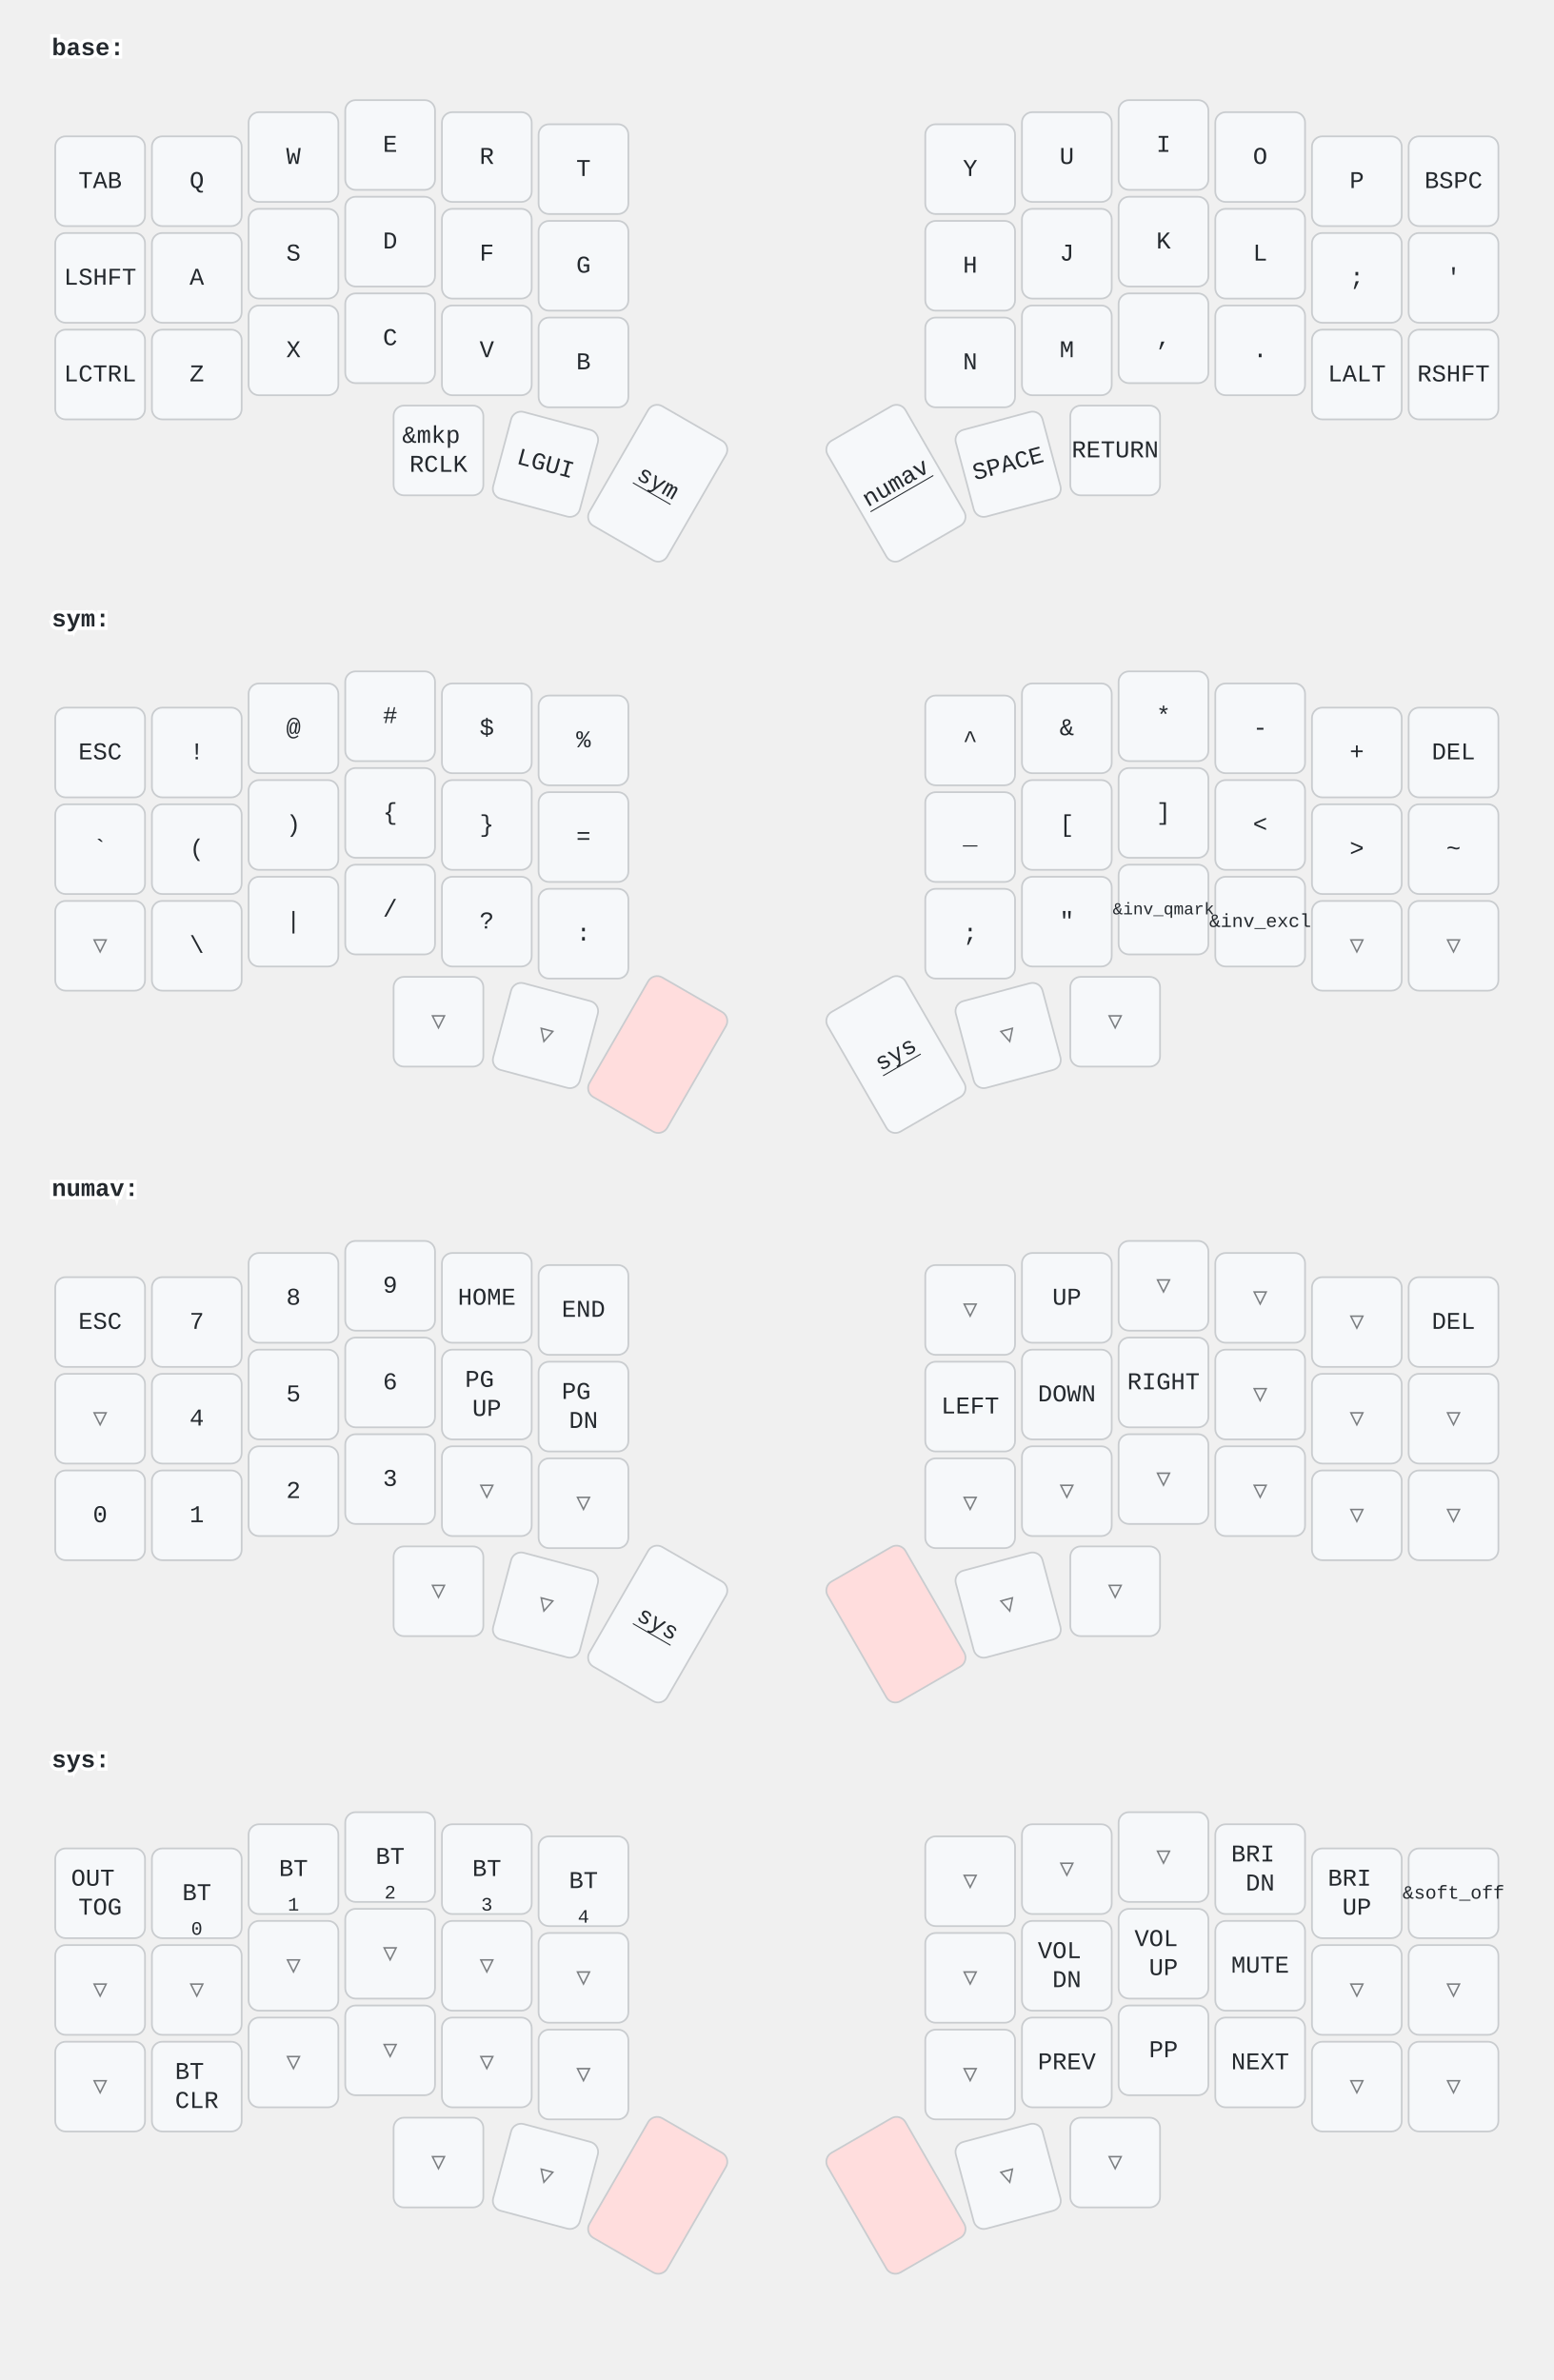
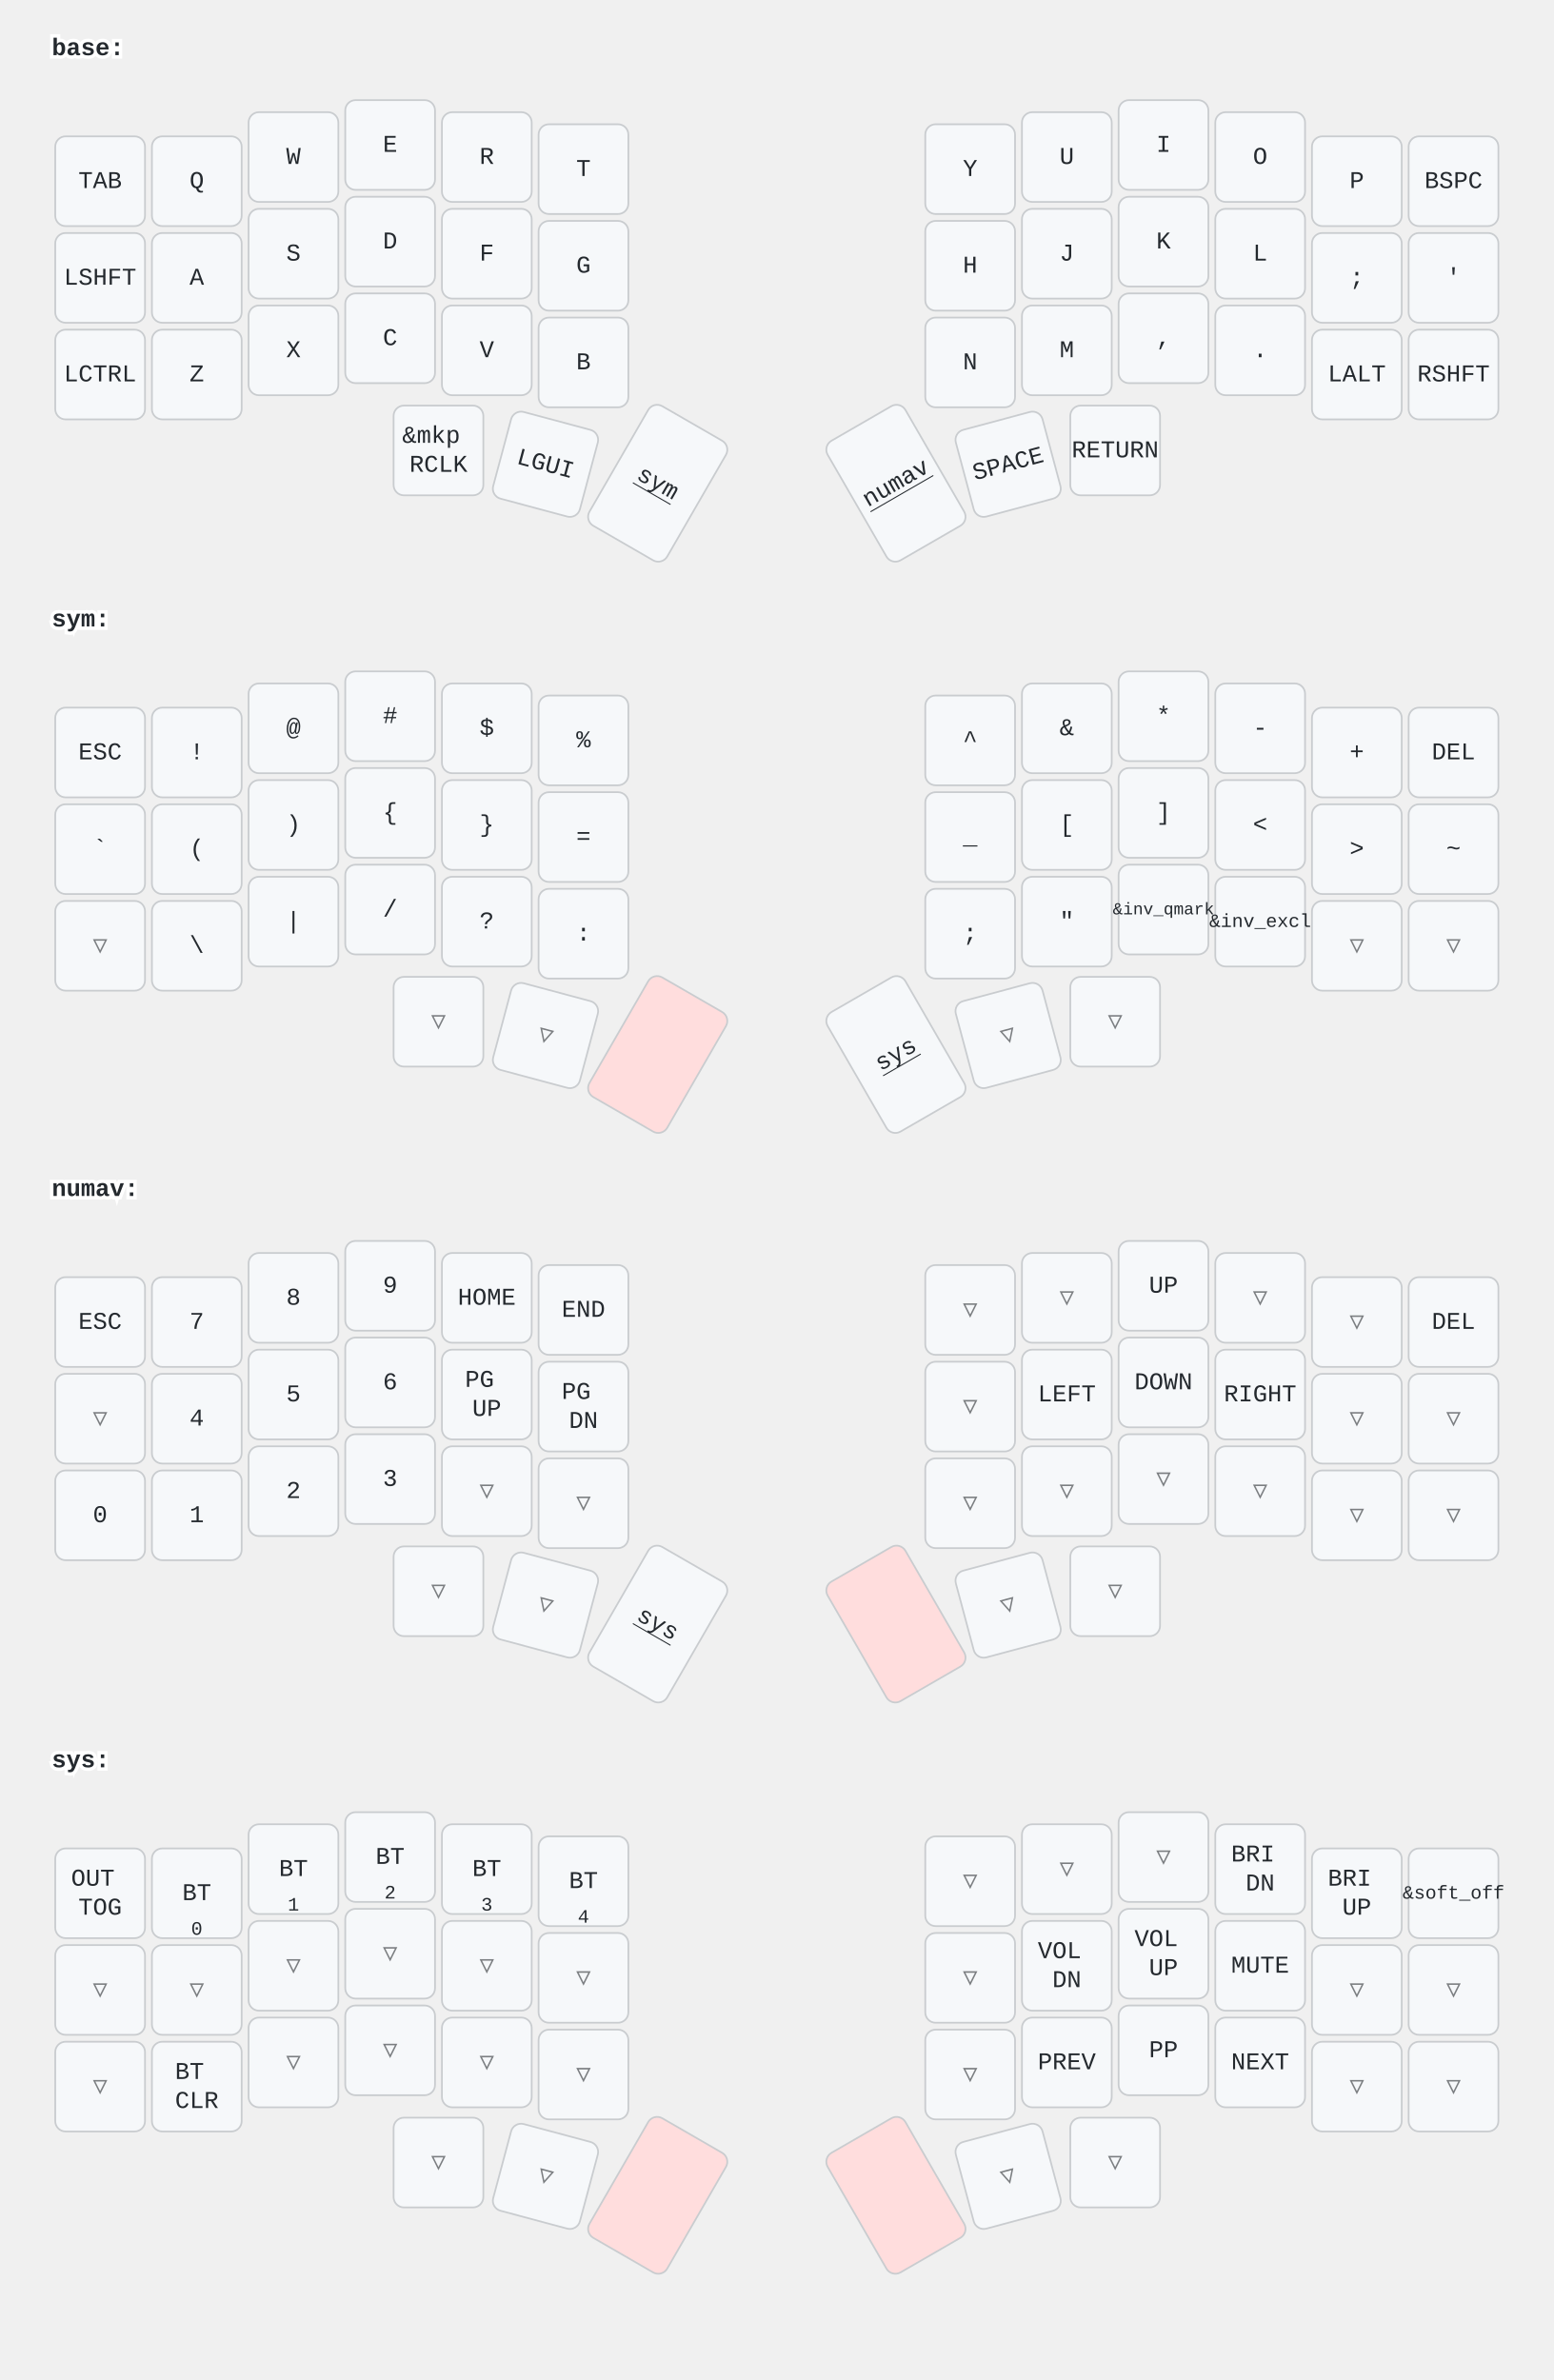
<svg xmlns="http://www.w3.org/2000/svg" width="900" height="1379" viewBox="0 0 900 1379" class="keymap">
  <style>/* inherit to force styles through use tags */
svg path {
    fill: inherit;
}

/* font and background color specifications */
svg.keymap {
    font-family: SFMono-Regular,Consolas,Liberation Mono,Menlo,monospace;
    font-size: 14px;
    font-kerning: normal;
    text-rendering: optimizeLegibility;
    fill: #24292e;
}

/* default key styling */
rect.key {
    fill: #f6f8fa;
}

rect.key, rect.combo {
    stroke: #c9cccf;
    stroke-width: 1;
}

/* default key side styling, only used is draw_key_sides is set */
rect.side {
    filter: brightness(90%);
}

/* color accent for combo boxes */
rect.combo, rect.combo-separate {
    fill: #cdf;
}

/* color accent for held keys */
rect.held, rect.combo.held {
    fill: #fdd;
}

/* color accent for ghost (optional) keys */
rect.ghost, rect.combo.ghost {
    stroke-dasharray: 4, 4;
    stroke-width: 2;
}

text {
    text-anchor: middle;
    dominant-baseline: middle;
}

/* styling for layer labels */
text.label {
    font-weight: bold;
    text-anchor: start;
    stroke: white;
    stroke-width: 4;
    paint-order: stroke;
}

/* styling for optional footer */
text.footer {
    text-anchor: end;
    dominant-baseline: auto;
    stroke: white;
    stroke-width: 4;
    paint-order: stroke;
}

/* styling for combo tap, and key non-tap label text */
- text.combo, text.hold, text.shifted, text.left, text.right {
+ text.combo, text.hold, text.shifted, text.left, text.right, text.tl, text.tr, text.bl, text.br {
    font-size: 11px;
}

- text.hold {
+ text.hold, text.bl, text.br {
    text-anchor: middle;
    dominant-baseline: auto;
}

- text.shifted {
+ text.shifted, text.tl, text.tr {
    text-anchor: middle;
    dominant-baseline: hanging;
}

- text.left {
+ text.left, text.tl, text.bl {
    text-anchor: start;
}

- text.right {
+ text.right, text.tr, text.br {
    text-anchor: end;
}

text.layer-activator {
    text-decoration: underline;
}

/* styling for hold/shifted label text in combo box */
text.combo.hold, text.combo.shifted, text.combo.left, text.combo.right {
    font-size: 8px;
}

/* lighter symbol for transparent keys */
text.trans {
    fill: #7b7e81;
}

/* styling for combo dendrons */
path.combo {
    stroke-width: 1;
    stroke: gray;
    fill: none;
}

/* Start Tabler Icons Cleanup */
/* cannot use height/width with glyphs */
.icon-tabler &gt; path {
    fill: inherit;
    stroke: inherit;
    stroke-width: 2;
}
/* hide tabler's default box */
.icon-tabler &gt; path[stroke="none"][fill="none"] {
    visibility: hidden;
}
/* End Tabler Icons Cleanup */
</style>
  <g transform="translate(30, 0)" class="layer-base">
    <text x="0" y="28" class="label" id="base">base:</text>
    <g transform="translate(0, 56)">
      <g transform="translate(28, 49)" class="key keypos-0">
        <rect rx="6" ry="6" x="-26" y="-26" width="52" height="52" class="key" />
        <text x="0" y="0" class="key tap">TAB</text>
      </g>
      <g transform="translate(84, 49)" class="key keypos-1">
        <rect rx="6" ry="6" x="-26" y="-26" width="52" height="52" class="key" />
        <text x="0" y="0" class="key tap">Q</text>
      </g>
      <g transform="translate(140, 35)" class="key keypos-2">
        <rect rx="6" ry="6" x="-26" y="-26" width="52" height="52" class="key" />
        <text x="0" y="0" class="key tap">W</text>
      </g>
      <g transform="translate(196, 28)" class="key keypos-3">
        <rect rx="6" ry="6" x="-26" y="-26" width="52" height="52" class="key" />
        <text x="0" y="0" class="key tap">E</text>
      </g>
      <g transform="translate(252, 35)" class="key keypos-4">
        <rect rx="6" ry="6" x="-26" y="-26" width="52" height="52" class="key" />
        <text x="0" y="0" class="key tap">R</text>
      </g>
      <g transform="translate(308, 42)" class="key keypos-5">
        <rect rx="6" ry="6" x="-26" y="-26" width="52" height="52" class="key" />
        <text x="0" y="0" class="key tap">T</text>
      </g>
      <g transform="translate(532, 42)" class="key keypos-6">
        <rect rx="6" ry="6" x="-26" y="-26" width="52" height="52" class="key" />
        <text x="0" y="0" class="key tap">Y</text>
      </g>
      <g transform="translate(588, 35)" class="key keypos-7">
        <rect rx="6" ry="6" x="-26" y="-26" width="52" height="52" class="key" />
        <text x="0" y="0" class="key tap">U</text>
      </g>
      <g transform="translate(644, 28)" class="key keypos-8">
        <rect rx="6" ry="6" x="-26" y="-26" width="52" height="52" class="key" />
        <text x="0" y="0" class="key tap">I</text>
      </g>
      <g transform="translate(700, 35)" class="key keypos-9">
        <rect rx="6" ry="6" x="-26" y="-26" width="52" height="52" class="key" />
        <text x="0" y="0" class="key tap">O</text>
      </g>
      <g transform="translate(756, 49)" class="key keypos-10">
        <rect rx="6" ry="6" x="-26" y="-26" width="52" height="52" class="key" />
        <text x="0" y="0" class="key tap">P</text>
      </g>
      <g transform="translate(812, 49)" class="key keypos-11">
        <rect rx="6" ry="6" x="-26" y="-26" width="52" height="52" class="key" />
        <text x="0" y="0" class="key tap">BSPC</text>
      </g>
      <g transform="translate(28, 105)" class="key keypos-12">
        <rect rx="6" ry="6" x="-26" y="-26" width="52" height="52" class="key" />
        <text x="0" y="0" class="key tap">LSHFT</text>
      </g>
      <g transform="translate(84, 105)" class="key keypos-13">
        <rect rx="6" ry="6" x="-26" y="-26" width="52" height="52" class="key" />
        <text x="0" y="0" class="key tap">A</text>
      </g>
      <g transform="translate(140, 91)" class="key keypos-14">
        <rect rx="6" ry="6" x="-26" y="-26" width="52" height="52" class="key" />
        <text x="0" y="0" class="key tap">S</text>
      </g>
      <g transform="translate(196, 84)" class="key keypos-15">
        <rect rx="6" ry="6" x="-26" y="-26" width="52" height="52" class="key" />
        <text x="0" y="0" class="key tap">D</text>
      </g>
      <g transform="translate(252, 91)" class="key keypos-16">
        <rect rx="6" ry="6" x="-26" y="-26" width="52" height="52" class="key" />
        <text x="0" y="0" class="key tap">F</text>
      </g>
      <g transform="translate(308, 98)" class="key keypos-17">
        <rect rx="6" ry="6" x="-26" y="-26" width="52" height="52" class="key" />
        <text x="0" y="0" class="key tap">G</text>
      </g>
      <g transform="translate(532, 98)" class="key keypos-18">
        <rect rx="6" ry="6" x="-26" y="-26" width="52" height="52" class="key" />
        <text x="0" y="0" class="key tap">H</text>
      </g>
      <g transform="translate(588, 91)" class="key keypos-19">
        <rect rx="6" ry="6" x="-26" y="-26" width="52" height="52" class="key" />
        <text x="0" y="0" class="key tap">J</text>
      </g>
      <g transform="translate(644, 84)" class="key keypos-20">
        <rect rx="6" ry="6" x="-26" y="-26" width="52" height="52" class="key" />
        <text x="0" y="0" class="key tap">K</text>
      </g>
      <g transform="translate(700, 91)" class="key keypos-21">
        <rect rx="6" ry="6" x="-26" y="-26" width="52" height="52" class="key" />
        <text x="0" y="0" class="key tap">L</text>
      </g>
      <g transform="translate(756, 105)" class="key keypos-22">
        <rect rx="6" ry="6" x="-26" y="-26" width="52" height="52" class="key" />
        <text x="0" y="0" class="key tap">;</text>
      </g>
      <g transform="translate(812, 105)" class="key keypos-23">
        <rect rx="6" ry="6" x="-26" y="-26" width="52" height="52" class="key" />
        <text x="0" y="0" class="key tap">'</text>
      </g>
      <g transform="translate(28, 161)" class="key keypos-24">
        <rect rx="6" ry="6" x="-26" y="-26" width="52" height="52" class="key" />
        <text x="0" y="0" class="key tap">LCTRL</text>
      </g>
      <g transform="translate(84, 161)" class="key keypos-25">
        <rect rx="6" ry="6" x="-26" y="-26" width="52" height="52" class="key" />
        <text x="0" y="0" class="key tap">Z</text>
      </g>
      <g transform="translate(140, 147)" class="key keypos-26">
        <rect rx="6" ry="6" x="-26" y="-26" width="52" height="52" class="key" />
        <text x="0" y="0" class="key tap">X</text>
      </g>
      <g transform="translate(196, 140)" class="key keypos-27">
        <rect rx="6" ry="6" x="-26" y="-26" width="52" height="52" class="key" />
        <text x="0" y="0" class="key tap">C</text>
      </g>
      <g transform="translate(252, 147)" class="key keypos-28">
        <rect rx="6" ry="6" x="-26" y="-26" width="52" height="52" class="key" />
        <text x="0" y="0" class="key tap">V</text>
      </g>
      <g transform="translate(308, 154)" class="key keypos-29">
        <rect rx="6" ry="6" x="-26" y="-26" width="52" height="52" class="key" />
        <text x="0" y="0" class="key tap">B</text>
      </g>
      <g transform="translate(532, 154)" class="key keypos-30">
        <rect rx="6" ry="6" x="-26" y="-26" width="52" height="52" class="key" />
        <text x="0" y="0" class="key tap">N</text>
      </g>
      <g transform="translate(588, 147)" class="key keypos-31">
        <rect rx="6" ry="6" x="-26" y="-26" width="52" height="52" class="key" />
        <text x="0" y="0" class="key tap">M</text>
      </g>
      <g transform="translate(644, 140)" class="key keypos-32">
        <rect rx="6" ry="6" x="-26" y="-26" width="52" height="52" class="key" />
        <text x="0" y="0" class="key tap">,</text>
      </g>
      <g transform="translate(700, 147)" class="key keypos-33">
        <rect rx="6" ry="6" x="-26" y="-26" width="52" height="52" class="key" />
        <text x="0" y="0" class="key tap">.</text>
      </g>
      <g transform="translate(756, 161)" class="key keypos-34">
        <rect rx="6" ry="6" x="-26" y="-26" width="52" height="52" class="key" />
        <text x="0" y="0" class="key tap">LALT</text>
      </g>
      <g transform="translate(812, 161)" class="key keypos-35">
        <rect rx="6" ry="6" x="-26" y="-26" width="52" height="52" class="key" />
        <text x="0" y="0" class="key tap">RSHFT</text>
      </g>
      <g transform="translate(224, 205)" class="key keypos-36">
        <rect rx="6" ry="6" x="-26" y="-26" width="52" height="52" class="key" />
        <text x="0" y="0" class="key tap">
          <tspan x="0" dy="-0.6em">&amp;mkp</tspan>
          <tspan x="0" dy="1.2em">RCLK</tspan>
        </text>
      </g>
      <g transform="translate(286, 213) rotate(15.0)" class="key keypos-37">
        <rect rx="6" ry="6" x="-26" y="-26" width="52" height="52" class="key" />
        <text x="0" y="0" class="key tap">LGUI</text>
      </g>
      <g transform="translate(351, 224) rotate(30.0)" class="key keypos-38">
        <rect rx="6" ry="6" x="-26" y="-40" width="52" height="80" class="key" />
        <a href="#sym">
          <text x="0" y="0" class="key tap layer-activator">sym</text>
        </a>
      </g>
      <g transform="translate(489, 224) rotate(-30.0)" class="key keypos-39">
        <rect rx="6" ry="6" x="-26" y="-40" width="52" height="80" class="key" />
        <a href="#numav">
          <text x="0" y="0" class="key tap layer-activator">numav</text>
        </a>
      </g>
      <g transform="translate(554, 213) rotate(-15.0)" class="key keypos-40">
        <rect rx="6" ry="6" x="-26" y="-26" width="52" height="52" class="key" />
        <text x="0" y="0" class="key tap">SPACE</text>
      </g>
      <g transform="translate(616, 205)" class="key keypos-41">
        <rect rx="6" ry="6" x="-26" y="-26" width="52" height="52" class="key" />
        <text x="0" y="0" class="key tap">RETURN</text>
      </g>
    </g>
  </g>
  <g transform="translate(30, 331)" class="layer-sym">
    <text x="0" y="28" class="label" id="sym">sym:</text>
    <g transform="translate(0, 56)">
      <g transform="translate(28, 49)" class="key keypos-0">
        <rect rx="6" ry="6" x="-26" y="-26" width="52" height="52" class="key" />
        <text x="0" y="0" class="key tap">ESC</text>
      </g>
      <g transform="translate(84, 49)" class="key keypos-1">
        <rect rx="6" ry="6" x="-26" y="-26" width="52" height="52" class="key" />
        <text x="0" y="0" class="key tap">!</text>
      </g>
      <g transform="translate(140, 35)" class="key keypos-2">
        <rect rx="6" ry="6" x="-26" y="-26" width="52" height="52" class="key" />
        <text x="0" y="0" class="key tap">@</text>
      </g>
      <g transform="translate(196, 28)" class="key keypos-3">
        <rect rx="6" ry="6" x="-26" y="-26" width="52" height="52" class="key" />
        <text x="0" y="0" class="key tap">#</text>
      </g>
      <g transform="translate(252, 35)" class="key keypos-4">
        <rect rx="6" ry="6" x="-26" y="-26" width="52" height="52" class="key" />
        <text x="0" y="0" class="key tap">$</text>
      </g>
      <g transform="translate(308, 42)" class="key keypos-5">
        <rect rx="6" ry="6" x="-26" y="-26" width="52" height="52" class="key" />
        <text x="0" y="0" class="key tap">%</text>
      </g>
      <g transform="translate(532, 42)" class="key keypos-6">
        <rect rx="6" ry="6" x="-26" y="-26" width="52" height="52" class="key" />
        <text x="0" y="0" class="key tap">^</text>
      </g>
      <g transform="translate(588, 35)" class="key keypos-7">
        <rect rx="6" ry="6" x="-26" y="-26" width="52" height="52" class="key" />
        <text x="0" y="0" class="key tap">&amp;</text>
      </g>
      <g transform="translate(644, 28)" class="key keypos-8">
        <rect rx="6" ry="6" x="-26" y="-26" width="52" height="52" class="key" />
        <text x="0" y="0" class="key tap">*</text>
      </g>
      <g transform="translate(700, 35)" class="key keypos-9">
        <rect rx="6" ry="6" x="-26" y="-26" width="52" height="52" class="key" />
        <text x="0" y="0" class="key tap">-</text>
      </g>
      <g transform="translate(756, 49)" class="key keypos-10">
        <rect rx="6" ry="6" x="-26" y="-26" width="52" height="52" class="key" />
        <text x="0" y="0" class="key tap">+</text>
      </g>
      <g transform="translate(812, 49)" class="key keypos-11">
        <rect rx="6" ry="6" x="-26" y="-26" width="52" height="52" class="key" />
        <text x="0" y="0" class="key tap">DEL</text>
      </g>
      <g transform="translate(28, 105)" class="key keypos-12">
        <rect rx="6" ry="6" x="-26" y="-26" width="52" height="52" class="key" />
        <text x="0" y="0" class="key tap">`</text>
      </g>
      <g transform="translate(84, 105)" class="key keypos-13">
        <rect rx="6" ry="6" x="-26" y="-26" width="52" height="52" class="key" />
        <text x="0" y="0" class="key tap">(</text>
      </g>
      <g transform="translate(140, 91)" class="key keypos-14">
        <rect rx="6" ry="6" x="-26" y="-26" width="52" height="52" class="key" />
        <text x="0" y="0" class="key tap">)</text>
      </g>
      <g transform="translate(196, 84)" class="key keypos-15">
        <rect rx="6" ry="6" x="-26" y="-26" width="52" height="52" class="key" />
        <text x="0" y="0" class="key tap">{</text>
      </g>
      <g transform="translate(252, 91)" class="key keypos-16">
        <rect rx="6" ry="6" x="-26" y="-26" width="52" height="52" class="key" />
        <text x="0" y="0" class="key tap">}</text>
      </g>
      <g transform="translate(308, 98)" class="key keypos-17">
        <rect rx="6" ry="6" x="-26" y="-26" width="52" height="52" class="key" />
        <text x="0" y="0" class="key tap">=</text>
      </g>
      <g transform="translate(532, 98)" class="key keypos-18">
        <rect rx="6" ry="6" x="-26" y="-26" width="52" height="52" class="key" />
        <text x="0" y="0" class="key tap">_</text>
      </g>
      <g transform="translate(588, 91)" class="key keypos-19">
        <rect rx="6" ry="6" x="-26" y="-26" width="52" height="52" class="key" />
        <text x="0" y="0" class="key tap">[</text>
      </g>
      <g transform="translate(644, 84)" class="key keypos-20">
        <rect rx="6" ry="6" x="-26" y="-26" width="52" height="52" class="key" />
        <text x="0" y="0" class="key tap">]</text>
      </g>
      <g transform="translate(700, 91)" class="key keypos-21">
        <rect rx="6" ry="6" x="-26" y="-26" width="52" height="52" class="key" />
        <text x="0" y="0" class="key tap">&lt;</text>
      </g>
      <g transform="translate(756, 105)" class="key keypos-22">
        <rect rx="6" ry="6" x="-26" y="-26" width="52" height="52" class="key" />
        <text x="0" y="0" class="key tap">&gt;</text>
      </g>
      <g transform="translate(812, 105)" class="key keypos-23">
        <rect rx="6" ry="6" x="-26" y="-26" width="52" height="52" class="key" />
        <text x="0" y="0" class="key tap">~</text>
      </g>
      <g transform="translate(28, 161)" class="key trans keypos-24">
        <rect rx="6" ry="6" x="-26" y="-26" width="52" height="52" class="key trans" />
        <text x="0" y="0" class="key trans tap">▽</text>
      </g>
      <g transform="translate(84, 161)" class="key keypos-25">
        <rect rx="6" ry="6" x="-26" y="-26" width="52" height="52" class="key" />
        <text x="0" y="0" class="key tap">\</text>
      </g>
      <g transform="translate(140, 147)" class="key keypos-26">
        <rect rx="6" ry="6" x="-26" y="-26" width="52" height="52" class="key" />
        <text x="0" y="0" class="key tap">|</text>
      </g>
      <g transform="translate(196, 140)" class="key keypos-27">
        <rect rx="6" ry="6" x="-26" y="-26" width="52" height="52" class="key" />
        <text x="0" y="0" class="key tap">/</text>
      </g>
      <g transform="translate(252, 147)" class="key keypos-28">
        <rect rx="6" ry="6" x="-26" y="-26" width="52" height="52" class="key" />
        <text x="0" y="0" class="key tap">?</text>
      </g>
      <g transform="translate(308, 154)" class="key keypos-29">
        <rect rx="6" ry="6" x="-26" y="-26" width="52" height="52" class="key" />
        <text x="0" y="0" class="key tap">:</text>
      </g>
      <g transform="translate(532, 154)" class="key keypos-30">
        <rect rx="6" ry="6" x="-26" y="-26" width="52" height="52" class="key" />
        <text x="0" y="0" class="key tap">;</text>
      </g>
      <g transform="translate(588, 147)" class="key keypos-31">
        <rect rx="6" ry="6" x="-26" y="-26" width="52" height="52" class="key" />
        <text x="0" y="0" class="key tap">"</text>
      </g>
      <g transform="translate(644, 140)" class="key keypos-32">
        <rect rx="6" ry="6" x="-26" y="-26" width="52" height="52" class="key" />
        <text x="0" y="0" class="key tap">
          <tspan style="font-size: 70%">&amp;inv_qmark</tspan>
        </text>
      </g>
      <g transform="translate(700, 147)" class="key keypos-33">
        <rect rx="6" ry="6" x="-26" y="-26" width="52" height="52" class="key" />
        <text x="0" y="0" class="key tap">
          <tspan style="font-size: 78%">&amp;inv_excl</tspan>
        </text>
      </g>
      <g transform="translate(756, 161)" class="key trans keypos-34">
        <rect rx="6" ry="6" x="-26" y="-26" width="52" height="52" class="key trans" />
        <text x="0" y="0" class="key trans tap">▽</text>
      </g>
      <g transform="translate(812, 161)" class="key trans keypos-35">
        <rect rx="6" ry="6" x="-26" y="-26" width="52" height="52" class="key trans" />
        <text x="0" y="0" class="key trans tap">▽</text>
      </g>
      <g transform="translate(224, 205)" class="key trans keypos-36">
        <rect rx="6" ry="6" x="-26" y="-26" width="52" height="52" class="key trans" />
        <text x="0" y="0" class="key trans tap">▽</text>
      </g>
      <g transform="translate(286, 213) rotate(15.0)" class="key trans keypos-37">
        <rect rx="6" ry="6" x="-26" y="-26" width="52" height="52" class="key trans" />
        <text x="0" y="0" class="key trans tap">▽</text>
      </g>
      <g transform="translate(351, 224) rotate(30.0)" class="key held keypos-38">
        <rect rx="6" ry="6" x="-26" y="-40" width="52" height="80" class="key held" />
      </g>
      <g transform="translate(489, 224) rotate(-30.0)" class="key keypos-39">
        <rect rx="6" ry="6" x="-26" y="-40" width="52" height="80" class="key" />
        <a href="#sys">
          <text x="0" y="0" class="key tap layer-activator">sys</text>
        </a>
      </g>
      <g transform="translate(554, 213) rotate(-15.0)" class="key trans keypos-40">
        <rect rx="6" ry="6" x="-26" y="-26" width="52" height="52" class="key trans" />
        <text x="0" y="0" class="key trans tap">▽</text>
      </g>
      <g transform="translate(616, 205)" class="key trans keypos-41">
        <rect rx="6" ry="6" x="-26" y="-26" width="52" height="52" class="key trans" />
        <text x="0" y="0" class="key trans tap">▽</text>
      </g>
    </g>
  </g>
  <g transform="translate(30, 661)" class="layer-numav">
    <text x="0" y="28" class="label" id="numav">numav:</text>
    <g transform="translate(0, 56)">
      <g transform="translate(28, 49)" class="key keypos-0">
        <rect rx="6" ry="6" x="-26" y="-26" width="52" height="52" class="key" />
        <text x="0" y="0" class="key tap">ESC</text>
      </g>
      <g transform="translate(84, 49)" class="key keypos-1">
        <rect rx="6" ry="6" x="-26" y="-26" width="52" height="52" class="key" />
        <text x="0" y="0" class="key tap">7</text>
      </g>
      <g transform="translate(140, 35)" class="key keypos-2">
        <rect rx="6" ry="6" x="-26" y="-26" width="52" height="52" class="key" />
        <text x="0" y="0" class="key tap">8</text>
      </g>
      <g transform="translate(196, 28)" class="key keypos-3">
        <rect rx="6" ry="6" x="-26" y="-26" width="52" height="52" class="key" />
        <text x="0" y="0" class="key tap">9</text>
      </g>
      <g transform="translate(252, 35)" class="key keypos-4">
        <rect rx="6" ry="6" x="-26" y="-26" width="52" height="52" class="key" />
        <text x="0" y="0" class="key tap">HOME</text>
      </g>
      <g transform="translate(308, 42)" class="key keypos-5">
        <rect rx="6" ry="6" x="-26" y="-26" width="52" height="52" class="key" />
        <text x="0" y="0" class="key tap">END</text>
      </g>
      <g transform="translate(532, 42)" class="key trans keypos-6">
        <rect rx="6" ry="6" x="-26" y="-26" width="52" height="52" class="key trans" />
        <text x="0" y="0" class="key trans tap">▽</text>
      </g>
-       <g transform="translate(588, 35)" class="key keypos-7">
+       <g transform="translate(588, 35)" class="key trans keypos-7">
+         <rect rx="6" ry="6" x="-26" y="-26" width="52" height="52" class="key trans" />
+         <text x="0" y="0" class="key trans tap">▽</text>
+       </g>
+       <g transform="translate(644, 28)" class="key keypos-8">
        <rect rx="6" ry="6" x="-26" y="-26" width="52" height="52" class="key" />
        <text x="0" y="0" class="key tap">UP</text>
-       </g>
-       <g transform="translate(644, 28)" class="key trans keypos-8">
-         <rect rx="6" ry="6" x="-26" y="-26" width="52" height="52" class="key trans" />
-         <text x="0" y="0" class="key trans tap">▽</text>
      </g>
      <g transform="translate(700, 35)" class="key trans keypos-9">
        <rect rx="6" ry="6" x="-26" y="-26" width="52" height="52" class="key trans" />
        <text x="0" y="0" class="key trans tap">▽</text>
      </g>
      <g transform="translate(756, 49)" class="key trans keypos-10">
        <rect rx="6" ry="6" x="-26" y="-26" width="52" height="52" class="key trans" />
        <text x="0" y="0" class="key trans tap">▽</text>
      </g>
      <g transform="translate(812, 49)" class="key keypos-11">
        <rect rx="6" ry="6" x="-26" y="-26" width="52" height="52" class="key" />
        <text x="0" y="0" class="key tap">DEL</text>
      </g>
      <g transform="translate(28, 105)" class="key trans keypos-12">
        <rect rx="6" ry="6" x="-26" y="-26" width="52" height="52" class="key trans" />
        <text x="0" y="0" class="key trans tap">▽</text>
      </g>
      <g transform="translate(84, 105)" class="key keypos-13">
        <rect rx="6" ry="6" x="-26" y="-26" width="52" height="52" class="key" />
        <text x="0" y="0" class="key tap">4</text>
      </g>
      <g transform="translate(140, 91)" class="key keypos-14">
        <rect rx="6" ry="6" x="-26" y="-26" width="52" height="52" class="key" />
        <text x="0" y="0" class="key tap">5</text>
      </g>
      <g transform="translate(196, 84)" class="key keypos-15">
        <rect rx="6" ry="6" x="-26" y="-26" width="52" height="52" class="key" />
        <text x="0" y="0" class="key tap">6</text>
      </g>
      <g transform="translate(252, 91)" class="key keypos-16">
        <rect rx="6" ry="6" x="-26" y="-26" width="52" height="52" class="key" />
        <text x="0" y="0" class="key tap">
          <tspan x="0" dy="-0.6em">PG</tspan>
          <tspan x="0" dy="1.2em">UP</tspan>
        </text>
      </g>
      <g transform="translate(308, 98)" class="key keypos-17">
        <rect rx="6" ry="6" x="-26" y="-26" width="52" height="52" class="key" />
        <text x="0" y="0" class="key tap">
          <tspan x="0" dy="-0.6em">PG</tspan>
          <tspan x="0" dy="1.2em">DN</tspan>
        </text>
      </g>
-       <g transform="translate(532, 98)" class="key keypos-18">
+       <g transform="translate(532, 98)" class="key trans keypos-18">
+         <rect rx="6" ry="6" x="-26" y="-26" width="52" height="52" class="key trans" />
+         <text x="0" y="0" class="key trans tap">▽</text>
+       </g>
+       <g transform="translate(588, 91)" class="key keypos-19">
        <rect rx="6" ry="6" x="-26" y="-26" width="52" height="52" class="key" />
        <text x="0" y="0" class="key tap">LEFT</text>
      </g>
-       <g transform="translate(588, 91)" class="key keypos-19">
+       <g transform="translate(644, 84)" class="key keypos-20">
        <rect rx="6" ry="6" x="-26" y="-26" width="52" height="52" class="key" />
        <text x="0" y="0" class="key tap">DOWN</text>
      </g>
-       <g transform="translate(644, 84)" class="key keypos-20">
+       <g transform="translate(700, 91)" class="key keypos-21">
        <rect rx="6" ry="6" x="-26" y="-26" width="52" height="52" class="key" />
        <text x="0" y="0" class="key tap">RIGHT</text>
-       </g>
-       <g transform="translate(700, 91)" class="key trans keypos-21">
-         <rect rx="6" ry="6" x="-26" y="-26" width="52" height="52" class="key trans" />
-         <text x="0" y="0" class="key trans tap">▽</text>
      </g>
      <g transform="translate(756, 105)" class="key trans keypos-22">
        <rect rx="6" ry="6" x="-26" y="-26" width="52" height="52" class="key trans" />
        <text x="0" y="0" class="key trans tap">▽</text>
      </g>
      <g transform="translate(812, 105)" class="key trans keypos-23">
        <rect rx="6" ry="6" x="-26" y="-26" width="52" height="52" class="key trans" />
        <text x="0" y="0" class="key trans tap">▽</text>
      </g>
      <g transform="translate(28, 161)" class="key keypos-24">
        <rect rx="6" ry="6" x="-26" y="-26" width="52" height="52" class="key" />
        <text x="0" y="0" class="key tap">0</text>
      </g>
      <g transform="translate(84, 161)" class="key keypos-25">
        <rect rx="6" ry="6" x="-26" y="-26" width="52" height="52" class="key" />
        <text x="0" y="0" class="key tap">1</text>
      </g>
      <g transform="translate(140, 147)" class="key keypos-26">
        <rect rx="6" ry="6" x="-26" y="-26" width="52" height="52" class="key" />
        <text x="0" y="0" class="key tap">2</text>
      </g>
      <g transform="translate(196, 140)" class="key keypos-27">
        <rect rx="6" ry="6" x="-26" y="-26" width="52" height="52" class="key" />
        <text x="0" y="0" class="key tap">3</text>
      </g>
      <g transform="translate(252, 147)" class="key trans keypos-28">
        <rect rx="6" ry="6" x="-26" y="-26" width="52" height="52" class="key trans" />
        <text x="0" y="0" class="key trans tap">▽</text>
      </g>
      <g transform="translate(308, 154)" class="key trans keypos-29">
        <rect rx="6" ry="6" x="-26" y="-26" width="52" height="52" class="key trans" />
        <text x="0" y="0" class="key trans tap">▽</text>
      </g>
      <g transform="translate(532, 154)" class="key trans keypos-30">
        <rect rx="6" ry="6" x="-26" y="-26" width="52" height="52" class="key trans" />
        <text x="0" y="0" class="key trans tap">▽</text>
      </g>
      <g transform="translate(588, 147)" class="key trans keypos-31">
        <rect rx="6" ry="6" x="-26" y="-26" width="52" height="52" class="key trans" />
        <text x="0" y="0" class="key trans tap">▽</text>
      </g>
      <g transform="translate(644, 140)" class="key trans keypos-32">
        <rect rx="6" ry="6" x="-26" y="-26" width="52" height="52" class="key trans" />
        <text x="0" y="0" class="key trans tap">▽</text>
      </g>
      <g transform="translate(700, 147)" class="key trans keypos-33">
        <rect rx="6" ry="6" x="-26" y="-26" width="52" height="52" class="key trans" />
        <text x="0" y="0" class="key trans tap">▽</text>
      </g>
      <g transform="translate(756, 161)" class="key trans keypos-34">
        <rect rx="6" ry="6" x="-26" y="-26" width="52" height="52" class="key trans" />
        <text x="0" y="0" class="key trans tap">▽</text>
      </g>
      <g transform="translate(812, 161)" class="key trans keypos-35">
        <rect rx="6" ry="6" x="-26" y="-26" width="52" height="52" class="key trans" />
        <text x="0" y="0" class="key trans tap">▽</text>
      </g>
      <g transform="translate(224, 205)" class="key trans keypos-36">
        <rect rx="6" ry="6" x="-26" y="-26" width="52" height="52" class="key trans" />
        <text x="0" y="0" class="key trans tap">▽</text>
      </g>
      <g transform="translate(286, 213) rotate(15.0)" class="key trans keypos-37">
        <rect rx="6" ry="6" x="-26" y="-26" width="52" height="52" class="key trans" />
        <text x="0" y="0" class="key trans tap">▽</text>
      </g>
      <g transform="translate(351, 224) rotate(30.0)" class="key keypos-38">
        <rect rx="6" ry="6" x="-26" y="-40" width="52" height="80" class="key" />
        <a href="#sys">
          <text x="0" y="0" class="key tap layer-activator">sys</text>
        </a>
      </g>
      <g transform="translate(489, 224) rotate(-30.0)" class="key held keypos-39">
        <rect rx="6" ry="6" x="-26" y="-40" width="52" height="80" class="key held" />
      </g>
      <g transform="translate(554, 213) rotate(-15.0)" class="key trans keypos-40">
        <rect rx="6" ry="6" x="-26" y="-26" width="52" height="52" class="key trans" />
        <text x="0" y="0" class="key trans tap">▽</text>
      </g>
      <g transform="translate(616, 205)" class="key trans keypos-41">
        <rect rx="6" ry="6" x="-26" y="-26" width="52" height="52" class="key trans" />
        <text x="0" y="0" class="key trans tap">▽</text>
      </g>
    </g>
  </g>
  <g transform="translate(30, 992)" class="layer-sys">
    <text x="0" y="28" class="label" id="sys">sys:</text>
    <g transform="translate(0, 56)">
      <g transform="translate(28, 49)" class="key keypos-0">
        <rect rx="6" ry="6" x="-26" y="-26" width="52" height="52" class="key" />
        <text x="0" y="0" class="key tap">
          <tspan x="0" dy="-0.6em">OUT</tspan>
          <tspan x="0" dy="1.2em">TOG</tspan>
        </text>
      </g>
      <g transform="translate(84, 49)" class="key keypos-1">
        <rect rx="6" ry="6" x="-26" y="-26" width="52" height="52" class="key" />
        <text x="0" y="0" class="key tap">BT</text>
        <text x="0" y="24" class="key hold">0</text>
      </g>
      <g transform="translate(140, 35)" class="key keypos-2">
        <rect rx="6" ry="6" x="-26" y="-26" width="52" height="52" class="key" />
        <text x="0" y="0" class="key tap">BT</text>
        <text x="0" y="24" class="key hold">1</text>
      </g>
      <g transform="translate(196, 28)" class="key keypos-3">
        <rect rx="6" ry="6" x="-26" y="-26" width="52" height="52" class="key" />
        <text x="0" y="0" class="key tap">BT</text>
        <text x="0" y="24" class="key hold">2</text>
      </g>
      <g transform="translate(252, 35)" class="key keypos-4">
        <rect rx="6" ry="6" x="-26" y="-26" width="52" height="52" class="key" />
        <text x="0" y="0" class="key tap">BT</text>
        <text x="0" y="24" class="key hold">3</text>
      </g>
      <g transform="translate(308, 42)" class="key keypos-5">
        <rect rx="6" ry="6" x="-26" y="-26" width="52" height="52" class="key" />
        <text x="0" y="0" class="key tap">BT</text>
        <text x="0" y="24" class="key hold">4</text>
      </g>
      <g transform="translate(532, 42)" class="key trans keypos-6">
        <rect rx="6" ry="6" x="-26" y="-26" width="52" height="52" class="key trans" />
        <text x="0" y="0" class="key trans tap">▽</text>
      </g>
      <g transform="translate(588, 35)" class="key trans keypos-7">
        <rect rx="6" ry="6" x="-26" y="-26" width="52" height="52" class="key trans" />
        <text x="0" y="0" class="key trans tap">▽</text>
      </g>
      <g transform="translate(644, 28)" class="key trans keypos-8">
        <rect rx="6" ry="6" x="-26" y="-26" width="52" height="52" class="key trans" />
        <text x="0" y="0" class="key trans tap">▽</text>
      </g>
      <g transform="translate(700, 35)" class="key keypos-9">
        <rect rx="6" ry="6" x="-26" y="-26" width="52" height="52" class="key" />
        <text x="0" y="0" class="key tap">
          <tspan x="0" dy="-0.6em">BRI</tspan>
          <tspan x="0" dy="1.2em">DN</tspan>
        </text>
      </g>
      <g transform="translate(756, 49)" class="key keypos-10">
        <rect rx="6" ry="6" x="-26" y="-26" width="52" height="52" class="key" />
        <text x="0" y="0" class="key tap">
          <tspan x="0" dy="-0.6em">BRI</tspan>
          <tspan x="0" dy="1.2em">UP</tspan>
        </text>
      </g>
      <g transform="translate(812, 49)" class="key keypos-11">
        <rect rx="6" ry="6" x="-26" y="-26" width="52" height="52" class="key" />
        <text x="0" y="0" class="key tap">
          <tspan style="font-size: 78%">&amp;soft_off</tspan>
        </text>
      </g>
      <g transform="translate(28, 105)" class="key trans keypos-12">
        <rect rx="6" ry="6" x="-26" y="-26" width="52" height="52" class="key trans" />
        <text x="0" y="0" class="key trans tap">▽</text>
      </g>
      <g transform="translate(84, 105)" class="key trans keypos-13">
        <rect rx="6" ry="6" x="-26" y="-26" width="52" height="52" class="key trans" />
        <text x="0" y="0" class="key trans tap">▽</text>
      </g>
      <g transform="translate(140, 91)" class="key trans keypos-14">
        <rect rx="6" ry="6" x="-26" y="-26" width="52" height="52" class="key trans" />
        <text x="0" y="0" class="key trans tap">▽</text>
      </g>
      <g transform="translate(196, 84)" class="key trans keypos-15">
        <rect rx="6" ry="6" x="-26" y="-26" width="52" height="52" class="key trans" />
        <text x="0" y="0" class="key trans tap">▽</text>
      </g>
      <g transform="translate(252, 91)" class="key trans keypos-16">
        <rect rx="6" ry="6" x="-26" y="-26" width="52" height="52" class="key trans" />
        <text x="0" y="0" class="key trans tap">▽</text>
      </g>
      <g transform="translate(308, 98)" class="key trans keypos-17">
        <rect rx="6" ry="6" x="-26" y="-26" width="52" height="52" class="key trans" />
        <text x="0" y="0" class="key trans tap">▽</text>
      </g>
      <g transform="translate(532, 98)" class="key trans keypos-18">
        <rect rx="6" ry="6" x="-26" y="-26" width="52" height="52" class="key trans" />
        <text x="0" y="0" class="key trans tap">▽</text>
      </g>
      <g transform="translate(588, 91)" class="key keypos-19">
        <rect rx="6" ry="6" x="-26" y="-26" width="52" height="52" class="key" />
        <text x="0" y="0" class="key tap">
          <tspan x="0" dy="-0.6em">VOL</tspan>
          <tspan x="0" dy="1.2em">DN</tspan>
        </text>
      </g>
      <g transform="translate(644, 84)" class="key keypos-20">
        <rect rx="6" ry="6" x="-26" y="-26" width="52" height="52" class="key" />
        <text x="0" y="0" class="key tap">
          <tspan x="0" dy="-0.6em">VOL</tspan>
          <tspan x="0" dy="1.2em">UP</tspan>
        </text>
      </g>
      <g transform="translate(700, 91)" class="key keypos-21">
        <rect rx="6" ry="6" x="-26" y="-26" width="52" height="52" class="key" />
        <text x="0" y="0" class="key tap">MUTE</text>
      </g>
      <g transform="translate(756, 105)" class="key trans keypos-22">
        <rect rx="6" ry="6" x="-26" y="-26" width="52" height="52" class="key trans" />
        <text x="0" y="0" class="key trans tap">▽</text>
      </g>
      <g transform="translate(812, 105)" class="key trans keypos-23">
        <rect rx="6" ry="6" x="-26" y="-26" width="52" height="52" class="key trans" />
        <text x="0" y="0" class="key trans tap">▽</text>
      </g>
      <g transform="translate(28, 161)" class="key trans keypos-24">
        <rect rx="6" ry="6" x="-26" y="-26" width="52" height="52" class="key trans" />
        <text x="0" y="0" class="key trans tap">▽</text>
      </g>
      <g transform="translate(84, 161)" class="key keypos-25">
        <rect rx="6" ry="6" x="-26" y="-26" width="52" height="52" class="key" />
        <text x="0" y="0" class="key tap">
          <tspan x="0" dy="-0.6em">BT</tspan>
          <tspan x="0" dy="1.2em">CLR</tspan>
        </text>
      </g>
      <g transform="translate(140, 147)" class="key trans keypos-26">
        <rect rx="6" ry="6" x="-26" y="-26" width="52" height="52" class="key trans" />
        <text x="0" y="0" class="key trans tap">▽</text>
      </g>
      <g transform="translate(196, 140)" class="key trans keypos-27">
        <rect rx="6" ry="6" x="-26" y="-26" width="52" height="52" class="key trans" />
        <text x="0" y="0" class="key trans tap">▽</text>
      </g>
      <g transform="translate(252, 147)" class="key trans keypos-28">
        <rect rx="6" ry="6" x="-26" y="-26" width="52" height="52" class="key trans" />
        <text x="0" y="0" class="key trans tap">▽</text>
      </g>
      <g transform="translate(308, 154)" class="key trans keypos-29">
        <rect rx="6" ry="6" x="-26" y="-26" width="52" height="52" class="key trans" />
        <text x="0" y="0" class="key trans tap">▽</text>
      </g>
      <g transform="translate(532, 154)" class="key trans keypos-30">
        <rect rx="6" ry="6" x="-26" y="-26" width="52" height="52" class="key trans" />
        <text x="0" y="0" class="key trans tap">▽</text>
      </g>
      <g transform="translate(588, 147)" class="key keypos-31">
        <rect rx="6" ry="6" x="-26" y="-26" width="52" height="52" class="key" />
        <text x="0" y="0" class="key tap">PREV</text>
      </g>
      <g transform="translate(644, 140)" class="key keypos-32">
        <rect rx="6" ry="6" x="-26" y="-26" width="52" height="52" class="key" />
        <text x="0" y="0" class="key tap">PP</text>
      </g>
      <g transform="translate(700, 147)" class="key keypos-33">
        <rect rx="6" ry="6" x="-26" y="-26" width="52" height="52" class="key" />
        <text x="0" y="0" class="key tap">NEXT</text>
      </g>
      <g transform="translate(756, 161)" class="key trans keypos-34">
        <rect rx="6" ry="6" x="-26" y="-26" width="52" height="52" class="key trans" />
        <text x="0" y="0" class="key trans tap">▽</text>
      </g>
      <g transform="translate(812, 161)" class="key trans keypos-35">
        <rect rx="6" ry="6" x="-26" y="-26" width="52" height="52" class="key trans" />
        <text x="0" y="0" class="key trans tap">▽</text>
      </g>
      <g transform="translate(224, 205)" class="key trans keypos-36">
        <rect rx="6" ry="6" x="-26" y="-26" width="52" height="52" class="key trans" />
        <text x="0" y="0" class="key trans tap">▽</text>
      </g>
      <g transform="translate(286, 213) rotate(15.0)" class="key trans keypos-37">
        <rect rx="6" ry="6" x="-26" y="-26" width="52" height="52" class="key trans" />
        <text x="0" y="0" class="key trans tap">▽</text>
      </g>
      <g transform="translate(351, 224) rotate(30.0)" class="key held keypos-38">
        <rect rx="6" ry="6" x="-26" y="-40" width="52" height="80" class="key held" />
      </g>
      <g transform="translate(489, 224) rotate(-30.0)" class="key held keypos-39">
        <rect rx="6" ry="6" x="-26" y="-40" width="52" height="80" class="key held" />
      </g>
      <g transform="translate(554, 213) rotate(-15.0)" class="key trans keypos-40">
        <rect rx="6" ry="6" x="-26" y="-26" width="52" height="52" class="key trans" />
        <text x="0" y="0" class="key trans tap">▽</text>
      </g>
      <g transform="translate(616, 205)" class="key trans keypos-41">
        <rect rx="6" ry="6" x="-26" y="-26" width="52" height="52" class="key trans" />
        <text x="0" y="0" class="key trans tap">▽</text>
      </g>
    </g>
  </g>
</svg>
